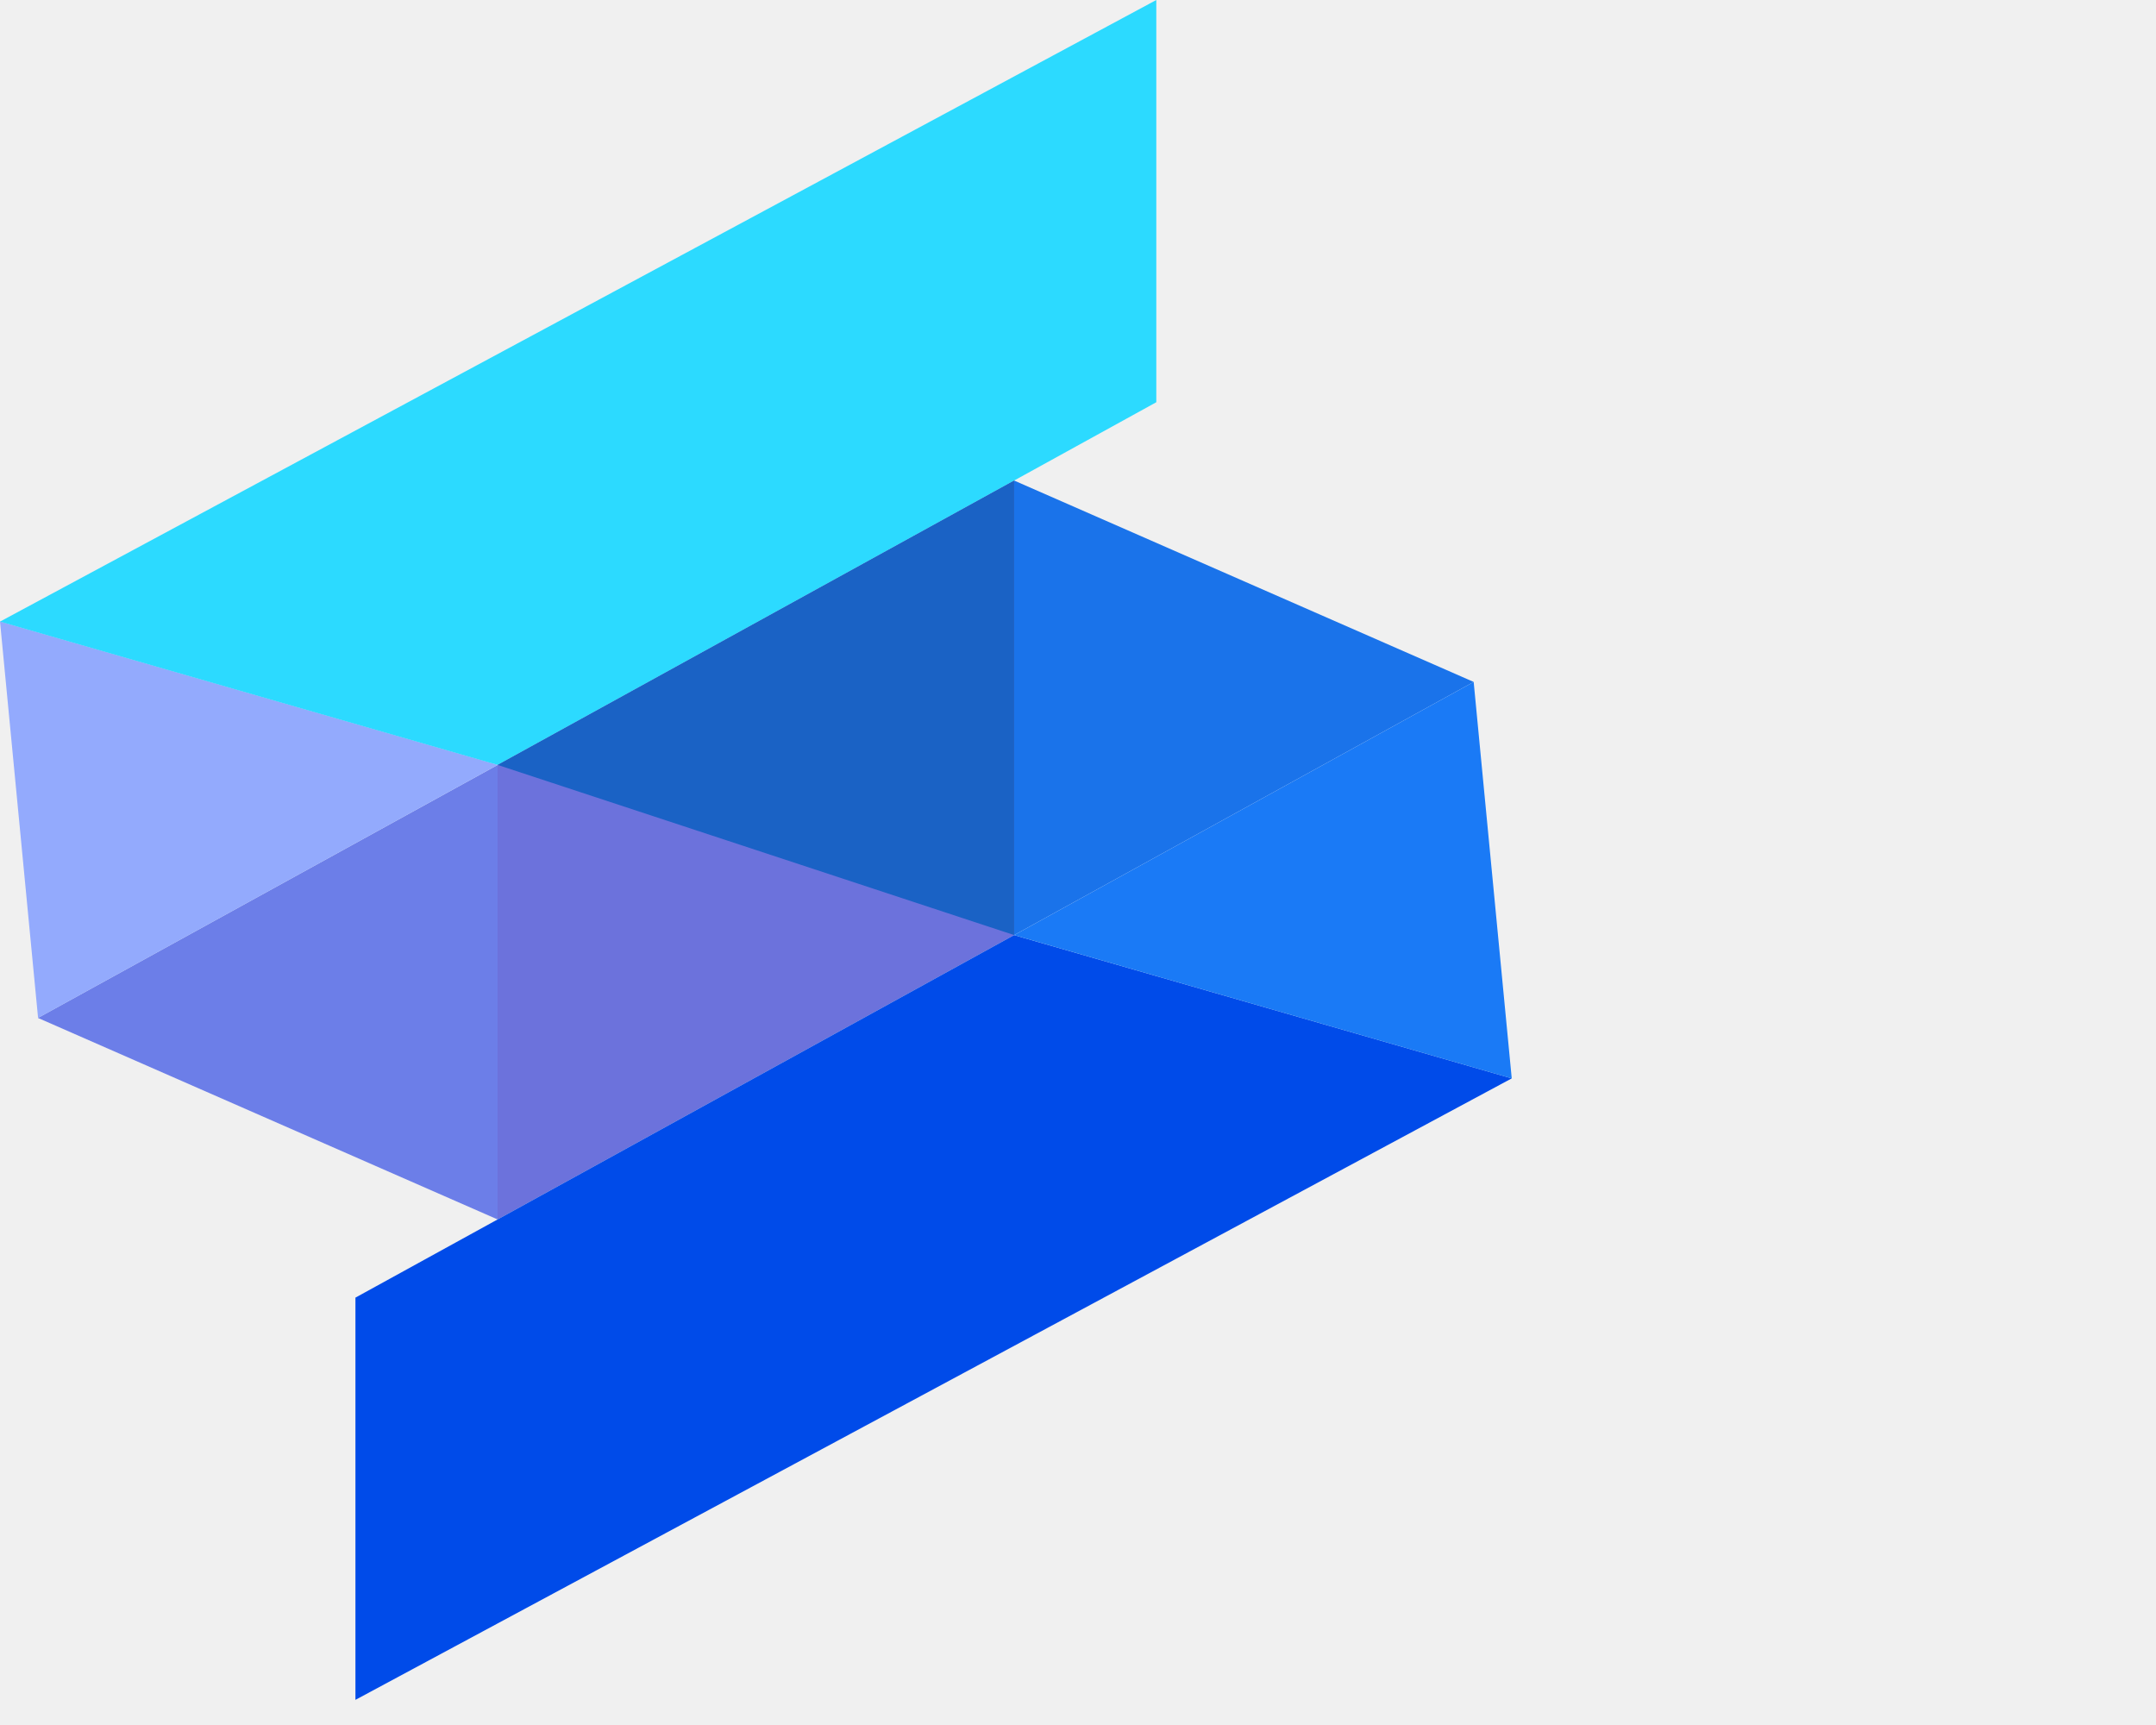
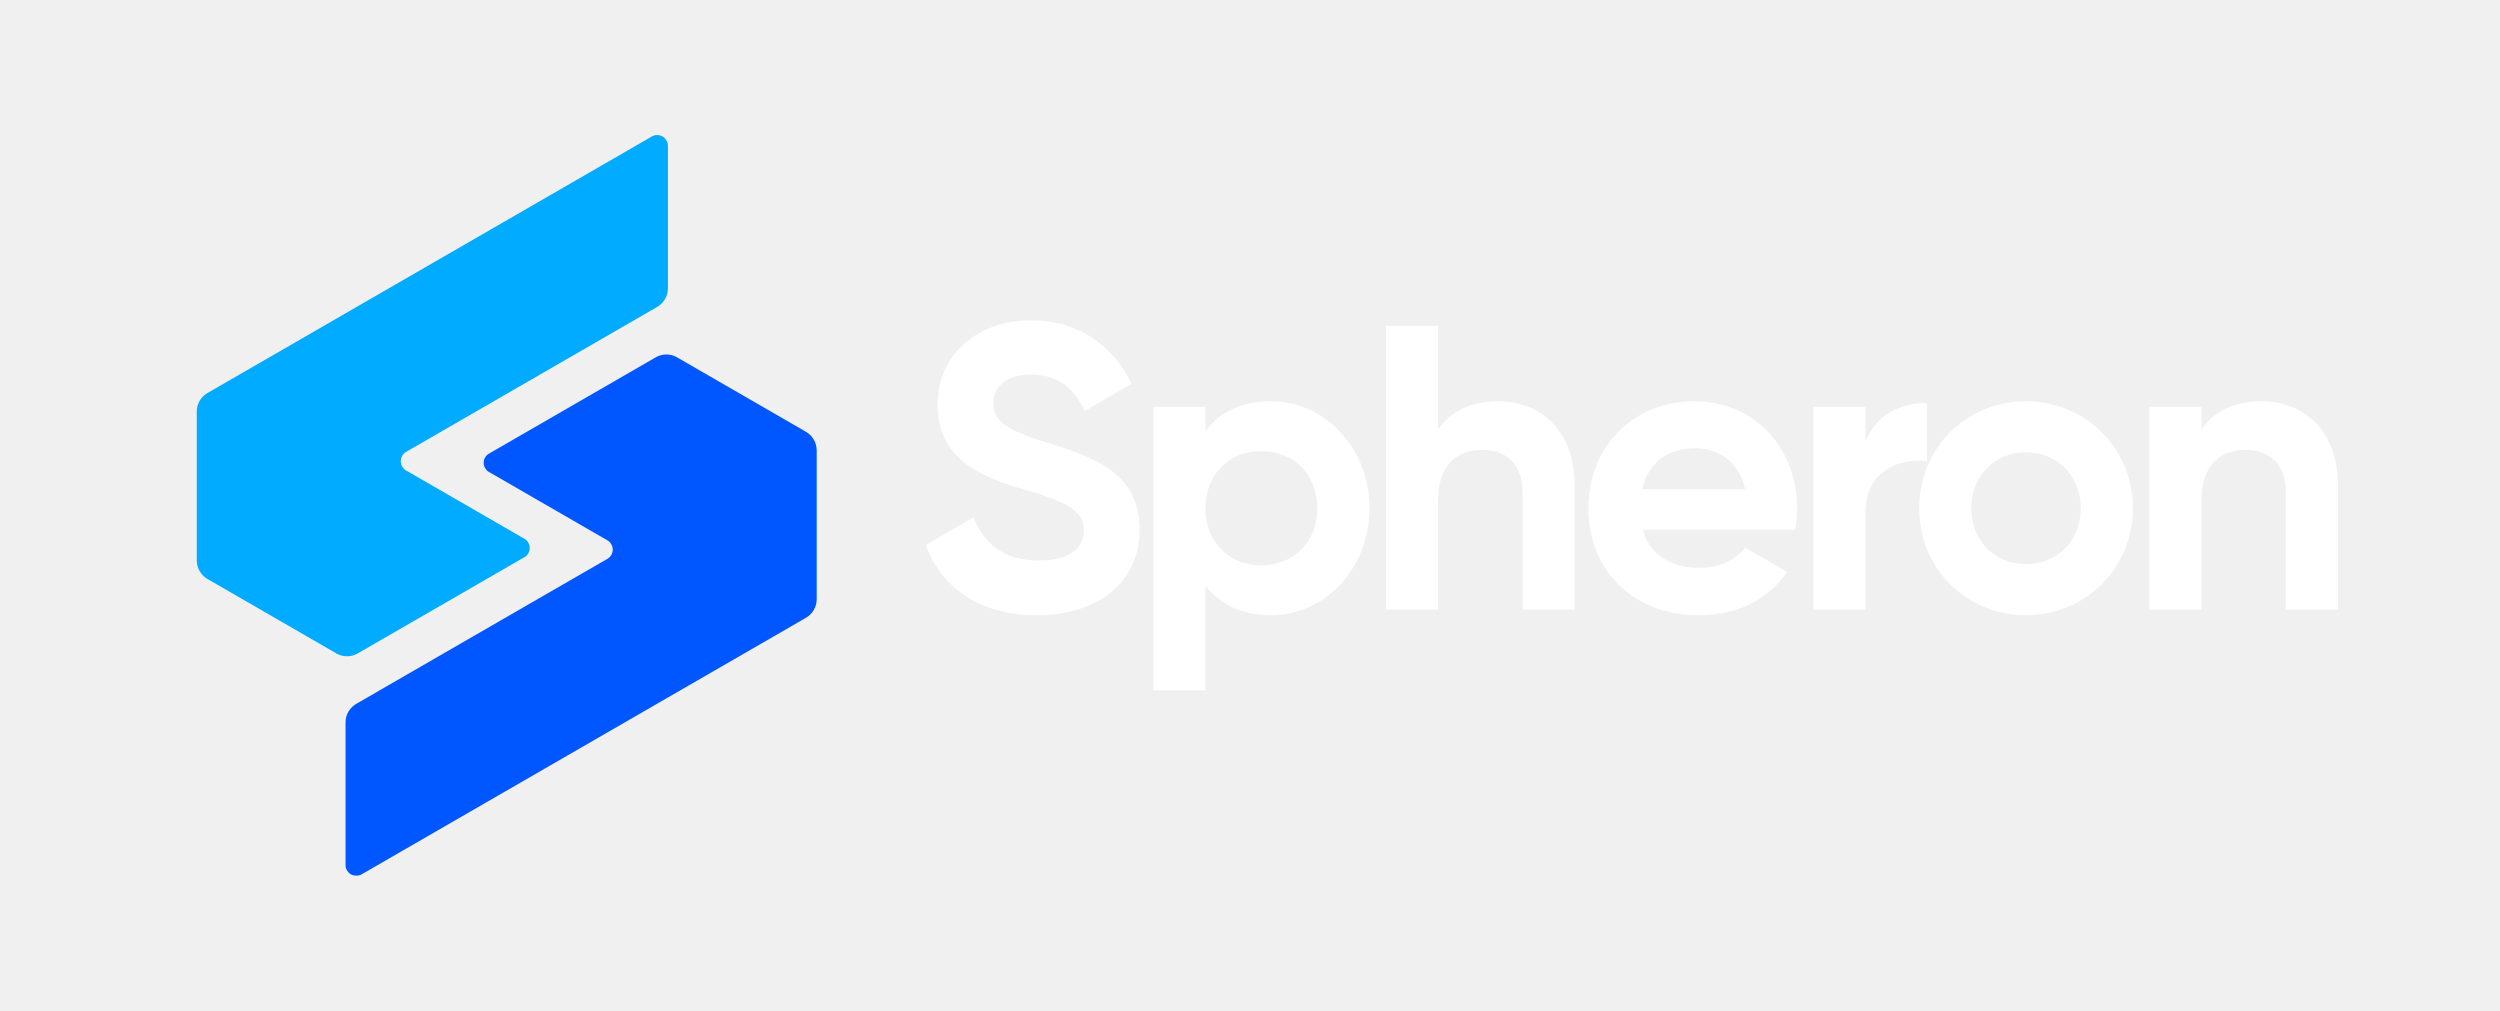
- <svg xmlns="http://www.w3.org/2000/svg" width="50" height="40" viewBox="0 0 50 40" fill="none">
-   <g clip-path="url(#clip0_446_7546)">
-     <path d="M34.176 15.813L23.519 21.683V11.143L34.176 15.813Z" fill="#1A73EA" />
-     <path d="M23.519 11.143V21.683L11.54 28.277V17.737L23.519 11.143Z" fill="#6C72DC" />
-     <path d="M35.059 25.006L8.243 39.417V30.09L11.54 28.277L23.519 21.683L23.776 21.758L35.059 25.006Z" fill="#004BE9" />
-     <path d="M34.176 15.813L23.519 21.683L23.776 21.758L35.059 25.007L34.176 15.813Z" fill="#1A7AF6" />
-     <path d="M11.54 17.738V28.277L0.88 23.604L11.54 17.738Z" fill="#6C7EE8" />
-     <path d="M11.282 17.659L0 14.41L0.883 23.604L11.543 17.737L11.282 17.659Z" fill="#93AAFD" />
-     <path d="M26.816 0V9.327L23.519 11.143L11.54 17.737L11.282 17.663L0 14.414L26.816 0Z" fill="#2CDAFF" />
-     <path d="M11.54 17.737L23.519 21.683V11.143L11.54 17.737Z" fill="#1A62C5" />
-     <mask id="mask0_446_7546" style="mask-type:luminance" maskUnits="userSpaceOnUse" x="43" y="8" width="90" height="25">
-       <path d="M133 8.261H43.783V32.218H133V8.261Z" fill="white" />
-     </mask>
+ <svg xmlns="http://www.w3.org/2000/svg" width="648" height="262" viewBox="0 0 648 262" fill="none">
+   <mask id="mask0_220_181" style="mask-type:alpha" maskUnits="userSpaceOnUse" x="36" y="35" width="192" height="192">
+     <rect x="36" y="35" width="192" height="192" fill="#D9D9D9" />
+   </mask>
+   <g mask="url(#mask0_220_181)">
+     <path d="M173.124 37.772V74.73C173.124 76.749 172.049 78.515 170.443 79.495L170.213 79.63L161.594 84.607L111.497 113.532L105.416 117.042C105.416 117.042 105.401 117.05 105.397 117.057C105.295 117.101 105.196 117.159 105.109 117.225C104.37 117.726 103.88 118.574 103.88 119.54C103.88 120.505 104.37 121.354 105.109 121.855C105.185 121.906 105.255 121.95 105.339 121.99L112.228 125.968L135.675 139.506C135.675 139.506 135.682 139.506 135.69 139.513L136.107 139.758L136.114 139.765C136.834 140.259 137.302 141.096 137.302 142.04C137.302 142.983 136.834 143.82 136.107 144.321L135.701 144.552L92.84 169.297L92.603 169.432C91.82 169.864 90.913 170.109 89.955 170.109C89.092 170.109 88.269 169.908 87.545 169.564L87.308 169.436L86.942 169.224L62.131 154.897L53.911 150.147C53.834 150.106 53.757 150.062 53.68 150.011C52.883 149.529 52.214 148.848 51.753 148.037C51.271 147.221 51 146.27 51 145.254V106.686C51 104.693 52.046 102.946 53.615 101.969C53.633 101.951 53.658 101.936 53.68 101.925C53.772 101.867 53.86 101.816 53.958 101.772C53.973 101.764 53.984 101.757 53.998 101.746L62.135 97.047L89.567 81.21L122.632 62.118L168.79 35.475C168.867 35.424 168.937 35.38 169.021 35.34C169.412 35.121 169.869 35 170.344 35C171.88 35 173.127 36.247 173.127 37.783L173.124 37.772Z" fill="#01ABFF" />
+     <path d="M211.687 116.742V155.31C211.687 157.328 210.612 159.095 209.007 160.067C208.93 160.118 208.853 160.162 208.776 160.203L200.556 164.953L190.156 170.957L173.123 180.79L140.059 199.882L93.908 226.525C93.831 226.576 93.761 226.62 93.677 226.66C93.286 226.879 92.829 227 92.346 227C90.81 227 89.564 225.753 89.564 224.217V187.251C89.564 185.233 90.638 183.467 92.244 182.494C92.354 182.425 92.471 182.359 92.584 182.3L101.093 177.382L151.19 148.457L157.195 144.994C157.195 144.994 157.202 144.994 157.209 144.987L157.593 144.768C157.593 144.768 157.619 144.749 157.633 144.742C158.354 144.234 158.822 143.404 158.822 142.46C158.822 141.517 158.332 140.646 157.593 140.145C157.502 140.087 157.414 140.028 157.315 139.985L150.455 136.024L127.008 122.487C127.008 122.487 127.001 122.487 126.994 122.48L126.544 122.217L126.537 122.209C125.831 121.716 125.374 120.885 125.374 119.953C125.374 119.021 125.824 118.205 126.526 117.704C126.526 117.697 126.533 117.697 126.54 117.697L127.008 117.426C127.027 117.408 127.052 117.401 127.078 117.386L169.796 92.718L170.128 92.524C170.9 92.114 171.789 91.88 172.717 91.88C173.646 91.88 174.524 92.107 175.288 92.509L175.654 92.721L200.549 107.092L208.769 111.842C208.846 111.883 208.923 111.927 208.999 111.978C209.797 112.46 210.466 113.141 210.926 113.952C211.409 114.768 211.68 115.719 211.68 116.735L211.687 116.742Z" fill="#0057FF" />
  </g>
-   <defs>
-     <clipPath id="clip0_446_7546">
-       <rect width="133" height="39.652" fill="white" />
-     </clipPath>
-   </defs>
+   <mask id="mask1_220_181" style="mask-type:alpha" maskUnits="userSpaceOnUse" x="228" y="83" width="384" height="96">
+     <rect x="228" y="83" width="384" height="96" fill="#D9D9D9" />
+   </mask>
+   <g mask="url(#mask1_220_181)">
+     <path d="M268.791 159.464C284.391 159.464 295.384 151.061 295.384 137.302C295.384 122.282 283.03 118.396 271.409 114.72C260.311 111.359 257.484 108.943 257.484 104.427C257.484 100.225 261.044 97.074 267.116 97.074C274.55 97.074 278.528 100.961 281.146 106.527L293.29 99.49C288.37 89.197 279.156 83 267.116 83C254.553 83 243.036 90.983 243.036 104.847C243.036 118.816 253.925 123.543 265.127 126.799C276.015 129.95 280.936 132.05 280.936 137.512C280.936 141.608 277.9 145.284 269.21 145.284C260.102 145.284 254.972 140.873 252.354 134.046L240 141.293C243.978 152.217 253.82 159.464 268.791 159.464Z" fill="white" />
+     <path d="M329.411 104.007C321.769 104.007 316.22 106.842 312.451 111.674V105.477H298.945V179H312.451V151.797C316.22 156.628 321.769 159.464 329.411 159.464C343.441 159.464 354.957 147.385 354.957 131.735C354.957 116.085 343.441 104.007 329.411 104.007ZM326.899 146.545C318.628 146.545 312.451 140.558 312.451 131.735C312.451 122.912 318.628 116.926 326.899 116.926C335.274 116.926 341.451 122.912 341.451 131.735C341.451 140.558 335.274 146.545 326.899 146.545Z" fill="white" />
+     <path d="M388.353 104.007C381.338 104.007 375.894 106.632 372.753 111.359V84.471H359.247V157.993H372.753V129.635C372.753 120.497 377.674 116.611 384.27 116.611C390.342 116.611 394.635 120.287 394.635 127.429V157.993H408.14V125.748C408.14 111.779 399.451 104.007 388.353 104.007Z" fill="white" />
+     <path d="M425.85 137.302H465.32C465.634 135.516 465.844 133.731 465.844 131.735C465.844 116.295 454.851 104.007 439.355 104.007C422.918 104.007 411.716 116.085 411.716 131.735C411.716 147.385 422.813 159.464 440.402 159.464C450.453 159.464 458.306 155.368 463.226 148.225L452.338 141.923C450.035 144.969 445.847 147.175 440.612 147.175C433.493 147.175 427.734 144.234 425.85 137.302ZM425.64 126.799C427.211 120.077 432.131 116.19 439.355 116.19C445.009 116.19 450.663 119.236 452.338 126.799H425.64Z" fill="white" />
+     <path d="M483.543 114.51V105.477H470.037V157.993H483.543V132.891C483.543 121.862 492.442 118.711 499.457 119.551V104.427C492.861 104.427 486.265 107.368 483.543 114.51Z" fill="white" />
+     <path d="M525.096 159.464C540.486 159.464 552.84 147.385 552.84 131.735C552.84 116.085 540.486 104.007 525.096 104.007C509.706 104.007 497.456 116.085 497.456 131.735C497.456 147.385 509.706 159.464 525.096 159.464ZM525.096 146.23C517.139 146.23 510.962 140.243 510.962 131.735C510.962 123.228 517.139 117.241 525.096 117.241C533.158 117.241 539.335 123.228 539.335 131.735C539.335 140.243 533.158 146.23 525.096 146.23Z" fill="white" />
+     <path d="M586.212 104.007C579.198 104.007 573.754 106.632 570.613 111.359V105.477H557.107V157.993H570.613V129.635C570.613 120.497 575.533 116.611 582.129 116.611C588.202 116.611 592.494 120.287 592.494 127.429V157.993H606V125.748C606 111.779 597.31 104.007 586.212 104.007Z" fill="white" />
+   </g>
</svg>
